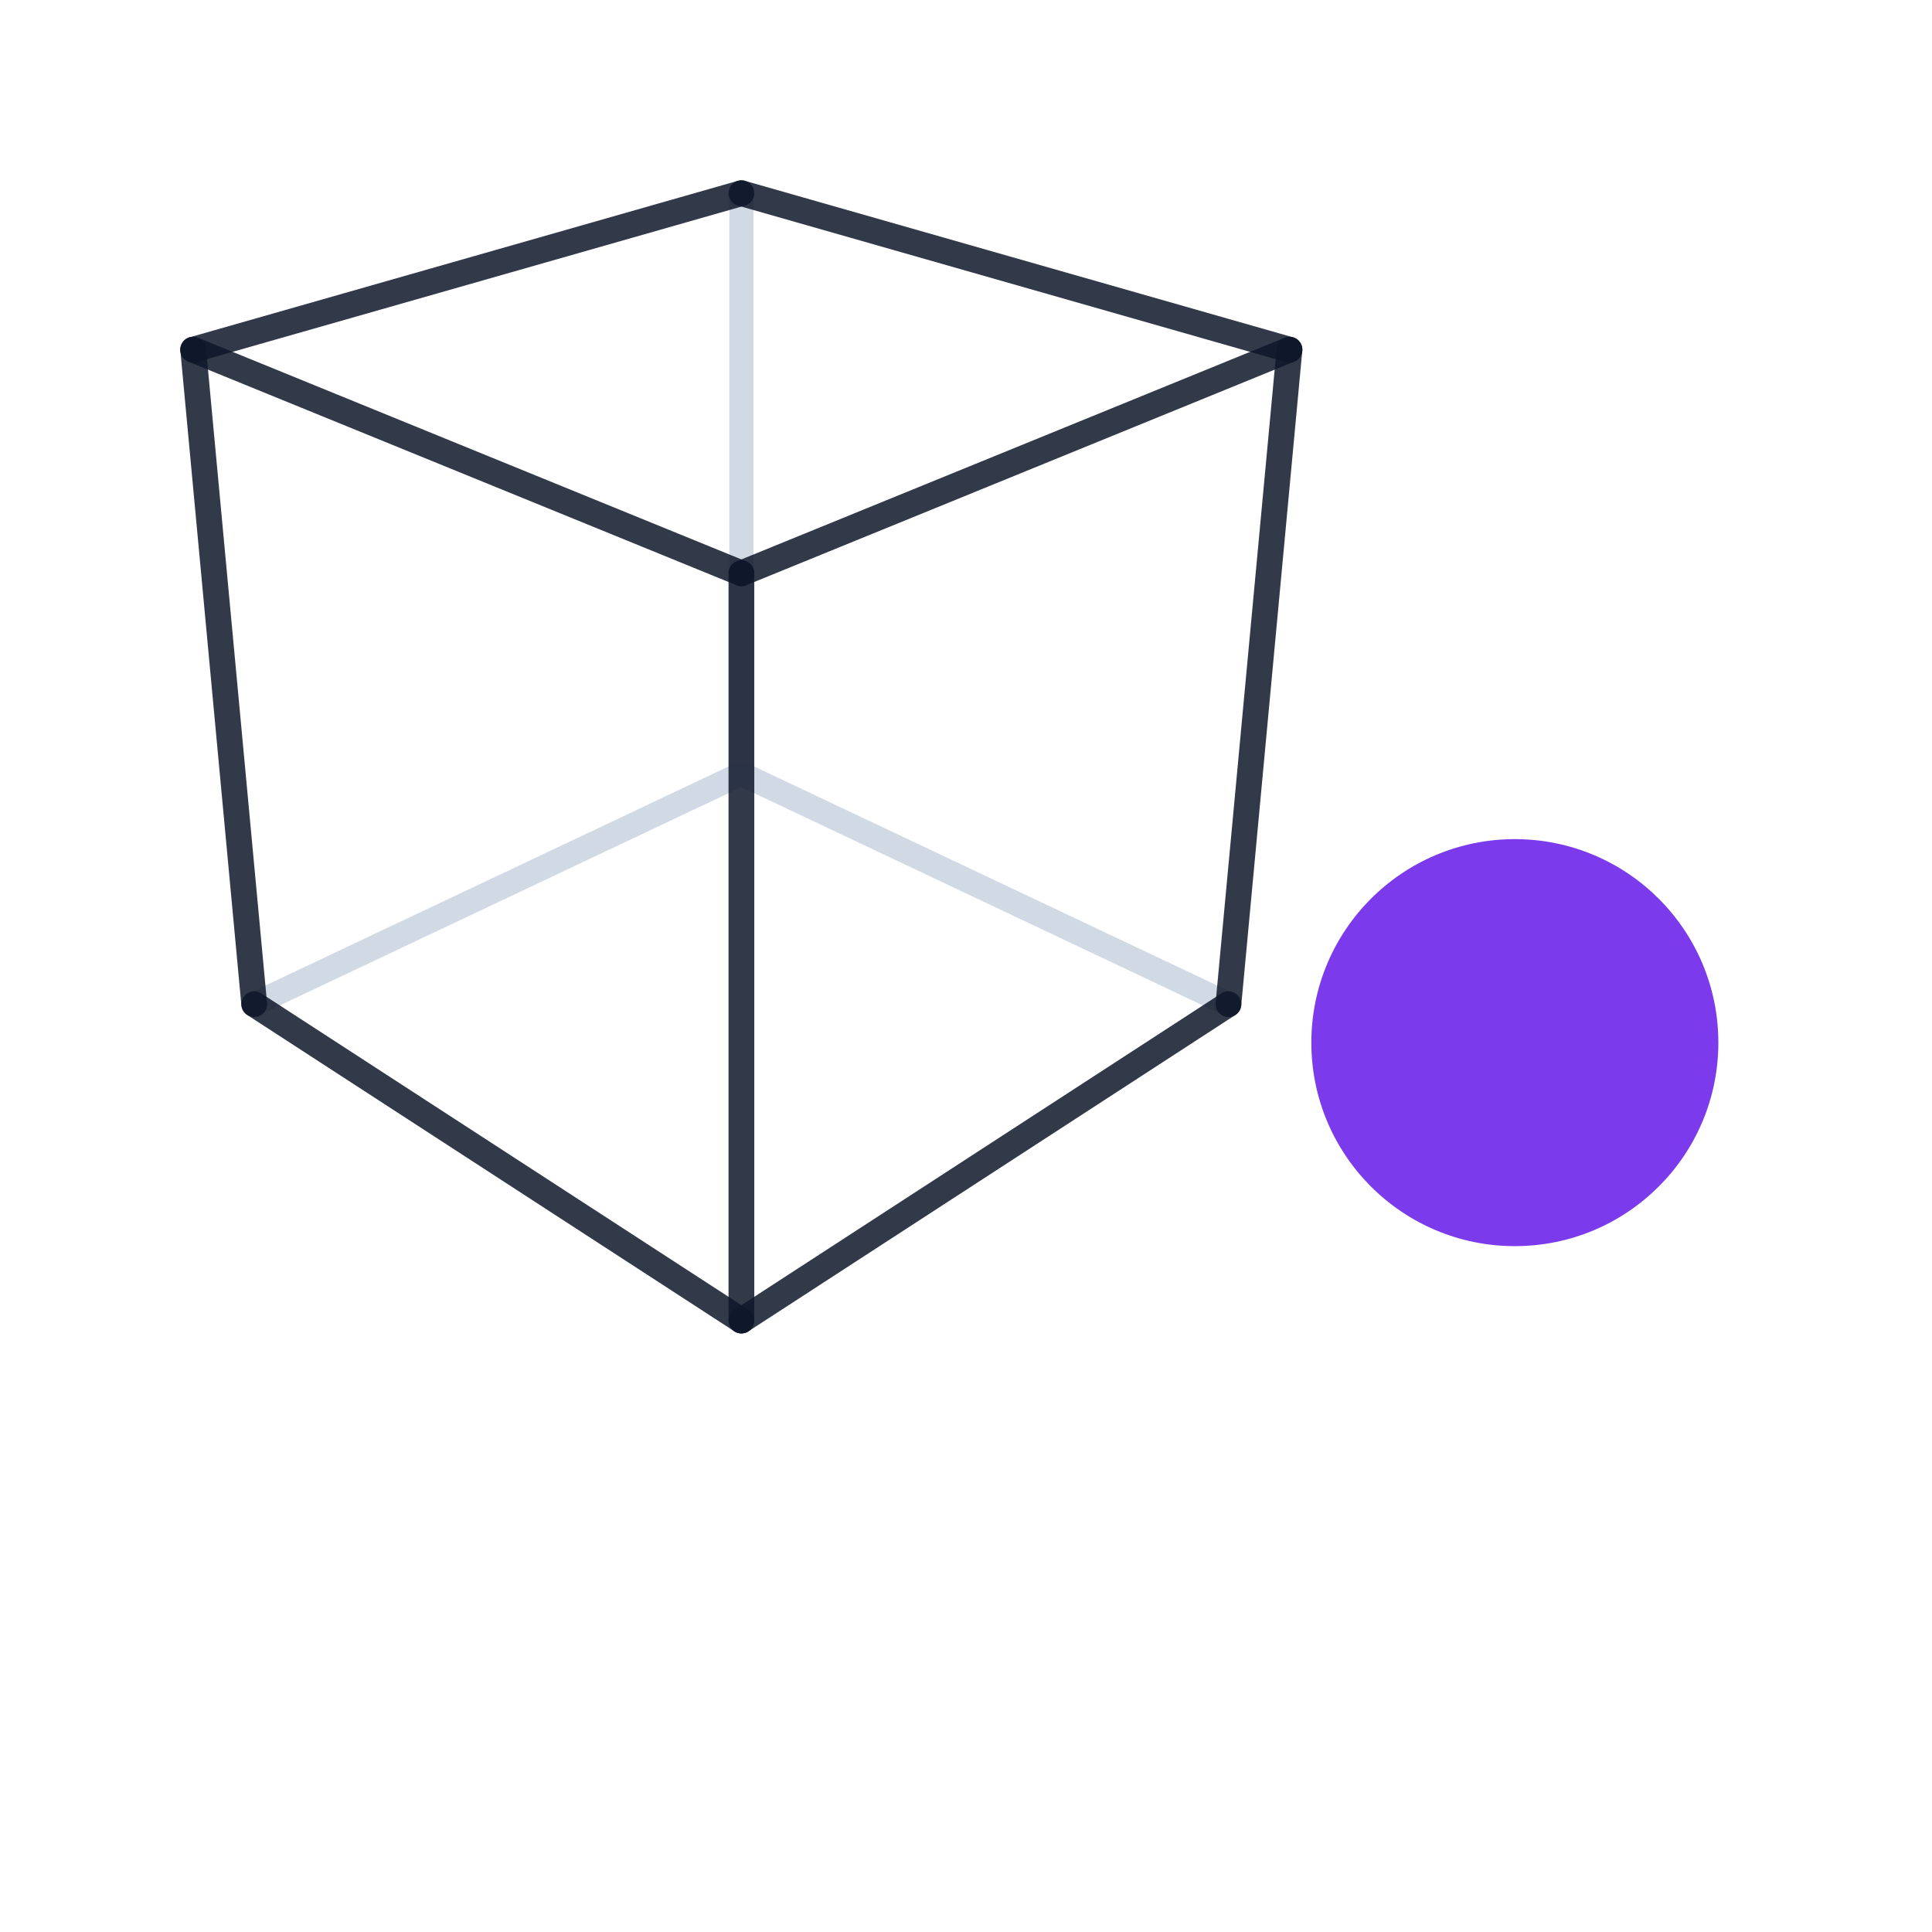
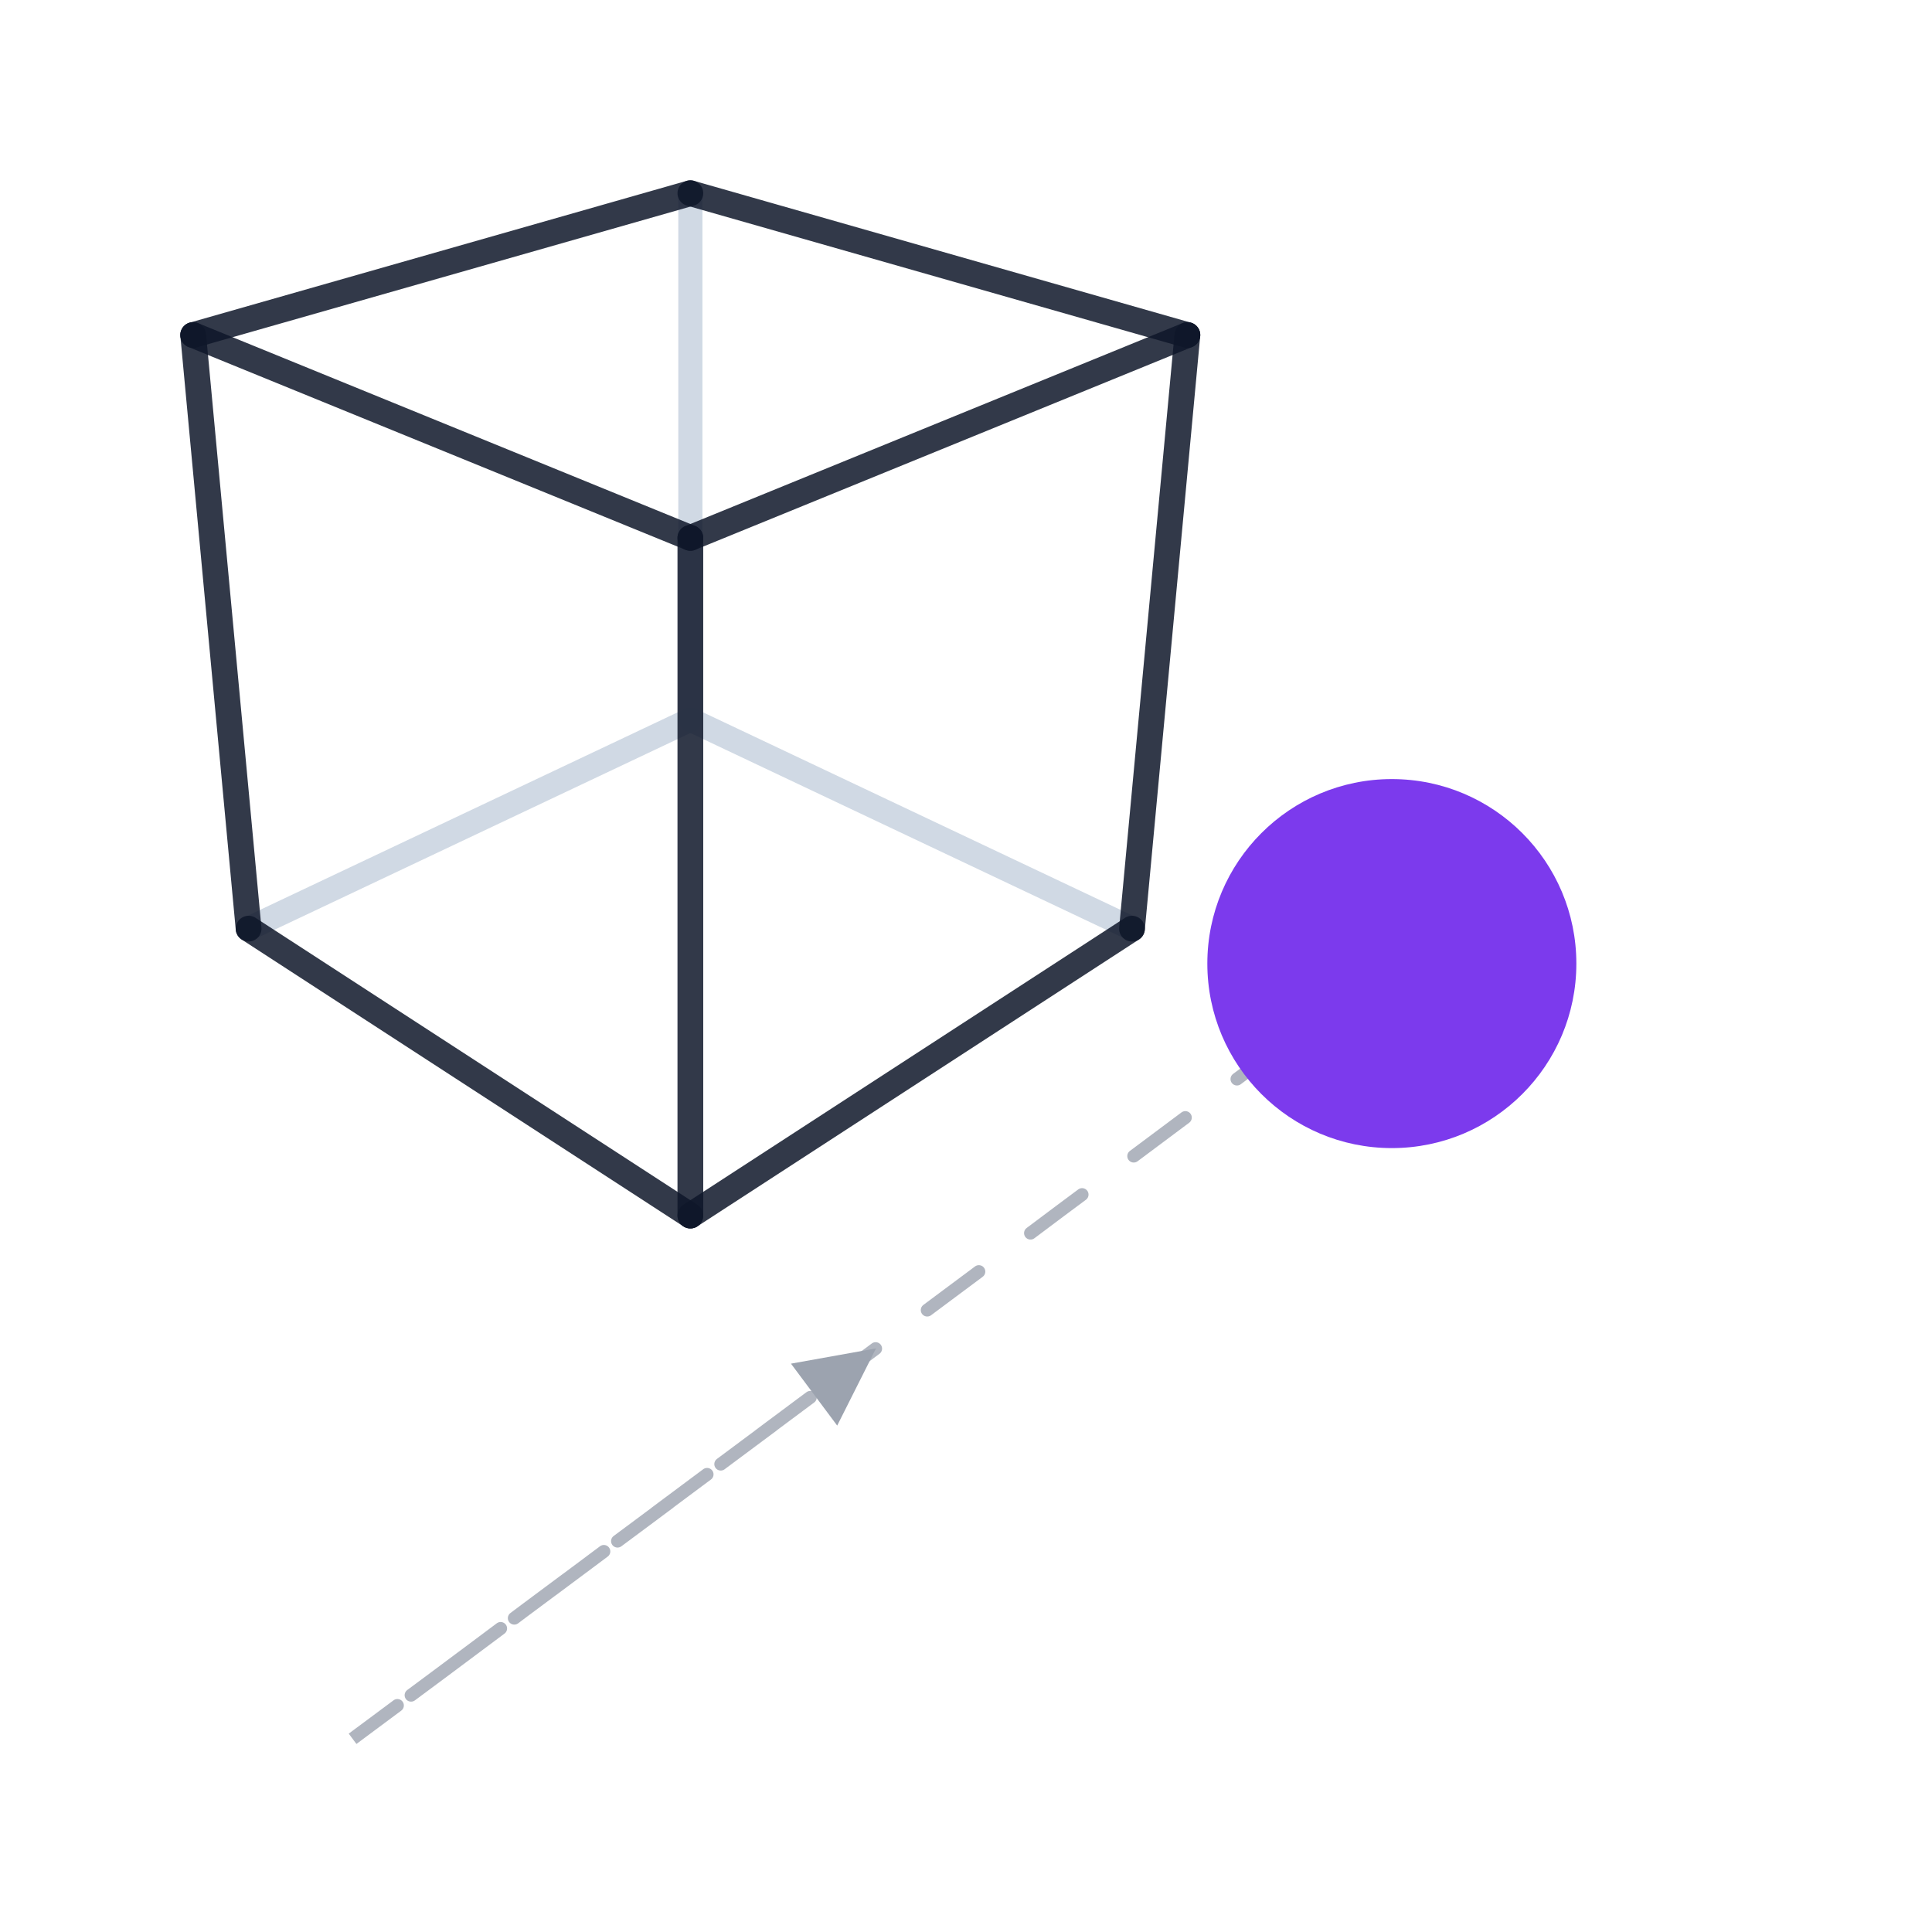
<svg xmlns="http://www.w3.org/2000/svg" width="120" height="120" viewBox="0 0 120 120" fill="none">
  <g stroke="#cbd5e1" stroke-opacity="0.9" stroke-width="1.5" stroke-linecap="round" stroke-linejoin="round">
-     <line x1="46.05" y1="48.06" x2="76.30" y2="62.37" />
-     <line x1="46.05" y1="12.00" x2="46.05" y2="48.06" />
-     <line x1="46.05" y1="48.06" x2="15.79" y2="62.37" />
+     <line x1="42.88" y1="44.70" x2="70.31" y2="57.68" />
+     <line x1="42.88" y1="12.00" x2="42.88" y2="44.70" />
+     <line x1="42.88" y1="44.70" x2="15.44" y2="57.68" />
  </g>
  <g stroke="#0f172a" stroke-opacity="0.85" stroke-width="1.6" stroke-linecap="round" stroke-linejoin="round">
-     <line x1="76.30" y1="62.37" x2="80.09" y2="21.72" />
-     <line x1="80.09" y1="21.72" x2="46.05" y2="12.00" />
-     <line x1="15.79" y1="62.37" x2="46.05" y2="82.02" />
-     <line x1="46.05" y1="82.02" x2="46.05" y2="35.61" />
-     <line x1="46.05" y1="35.61" x2="12.00" y2="21.72" />
-     <line x1="12.00" y1="21.72" x2="15.79" y2="62.37" />
-     <line x1="76.30" y1="62.37" x2="46.05" y2="82.02" />
-     <line x1="80.09" y1="21.72" x2="46.05" y2="35.61" />
-     <line x1="46.05" y1="12.00" x2="12.00" y2="21.72" />
+     <line x1="70.31" y1="57.68" x2="73.75" y2="20.81" />
+     <line x1="73.75" y1="20.81" x2="42.88" y2="12.00" />
+     <line x1="15.44" y1="57.68" x2="42.88" y2="75.50" />
+     <line x1="42.88" y1="75.50" x2="42.88" y2="33.41" />
+     <line x1="42.88" y1="33.41" x2="12.00" y2="20.81" />
+     <line x1="12.00" y1="20.81" x2="15.44" y2="57.68" />
+     <line x1="70.31" y1="57.68" x2="42.88" y2="75.50" />
+     <line x1="73.75" y1="20.81" x2="42.88" y2="33.41" />
+     <line x1="42.88" y1="12.00" x2="12.00" y2="20.81" />
  </g>
-   <circle cx="94.09" cy="64.76" r="12.64" fill="#7c3aed" />
+   <defs>
+     <marker id="motion-arrow" markerWidth="6" markerHeight="6" refX="5" refY="3" orient="auto">
+       <path d="M0,0 L6,3 L0,6 Z" fill="#9ca3af" />
+     </marker>
+   </defs>
+   <path d="M86.45 59.85 L85.17 60.80 L83.86 61.78 L82.52 62.78 L81.16 63.79 L79.77 64.83 L78.35 65.89 L76.90 66.97 L75.42 68.07 L73.91 69.20 L72.37 70.35 L70.79 71.53 L69.18 72.73 L67.53 73.96 L65.85 75.21 L64.13 76.50 L62.36 77.81 L60.56 79.16 L58.72 80.53 L56.83 81.94 L54.89 83.39 L52.91 84.87 L50.88 86.38 L48.80 87.94 L46.66 89.53 L44.47 91.16 L42.23 92.84 L39.92 94.56 L37.55 96.32 L35.12 98.14 L32.62 100.00 L30.06 101.92 L27.42 103.89 L24.70 105.91 L21.90 108.00 L23.11 107.10 L25.88 105.04 L28.56 103.04 L31.17 101.09 L33.70 99.20 L36.17 97.36 L38.58 95.56 L40.92 93.81 L43.20 92.11 L45.42 90.46 L47.58 88.84 L49.70 87.26 L51.76 85.73 L53.77 84.23" fill="none" stroke="#9ca3af" stroke-opacity="0.8" stroke-width="0.8" stroke-linecap="round" stroke-dasharray="4 4" marker-end="url(#motion-arrow)" />
+   <circle cx="86.45" cy="59.85" r="11.46" fill="#7c3aed" />
</svg>
